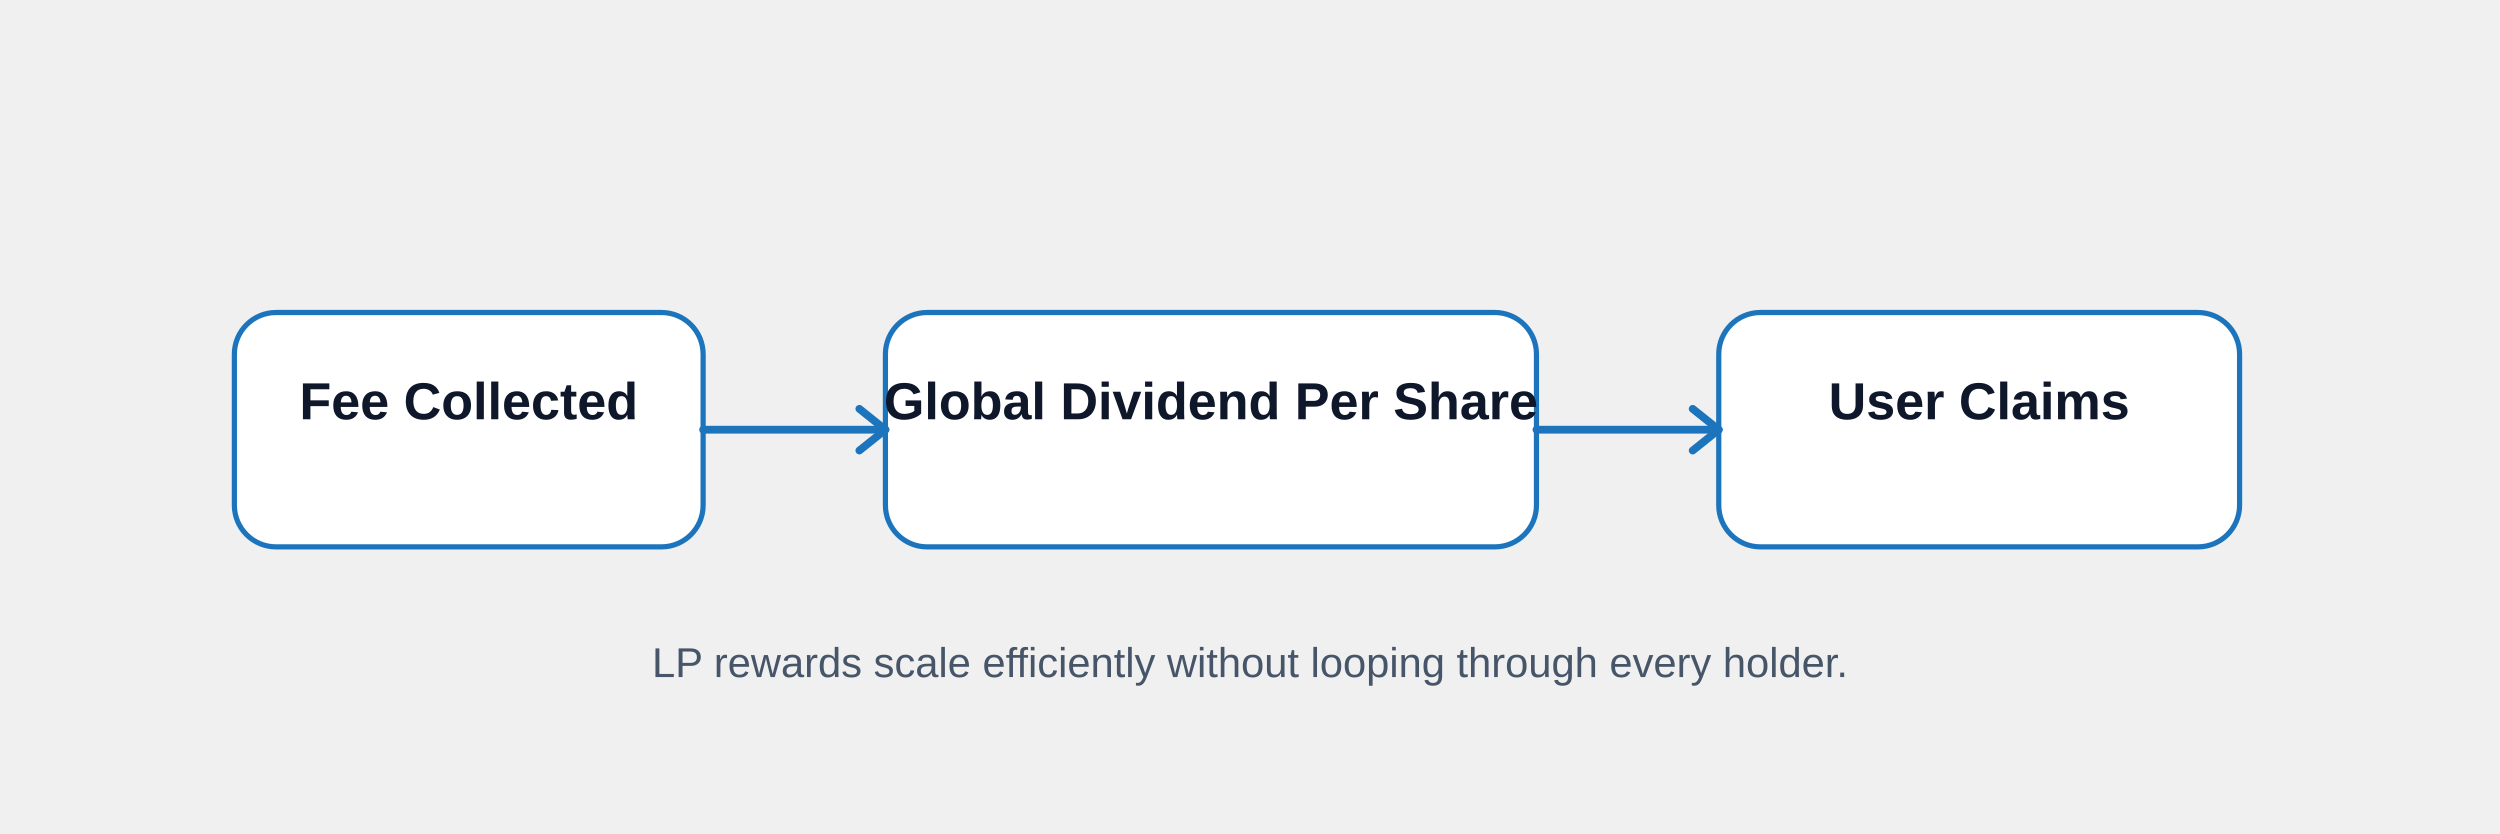
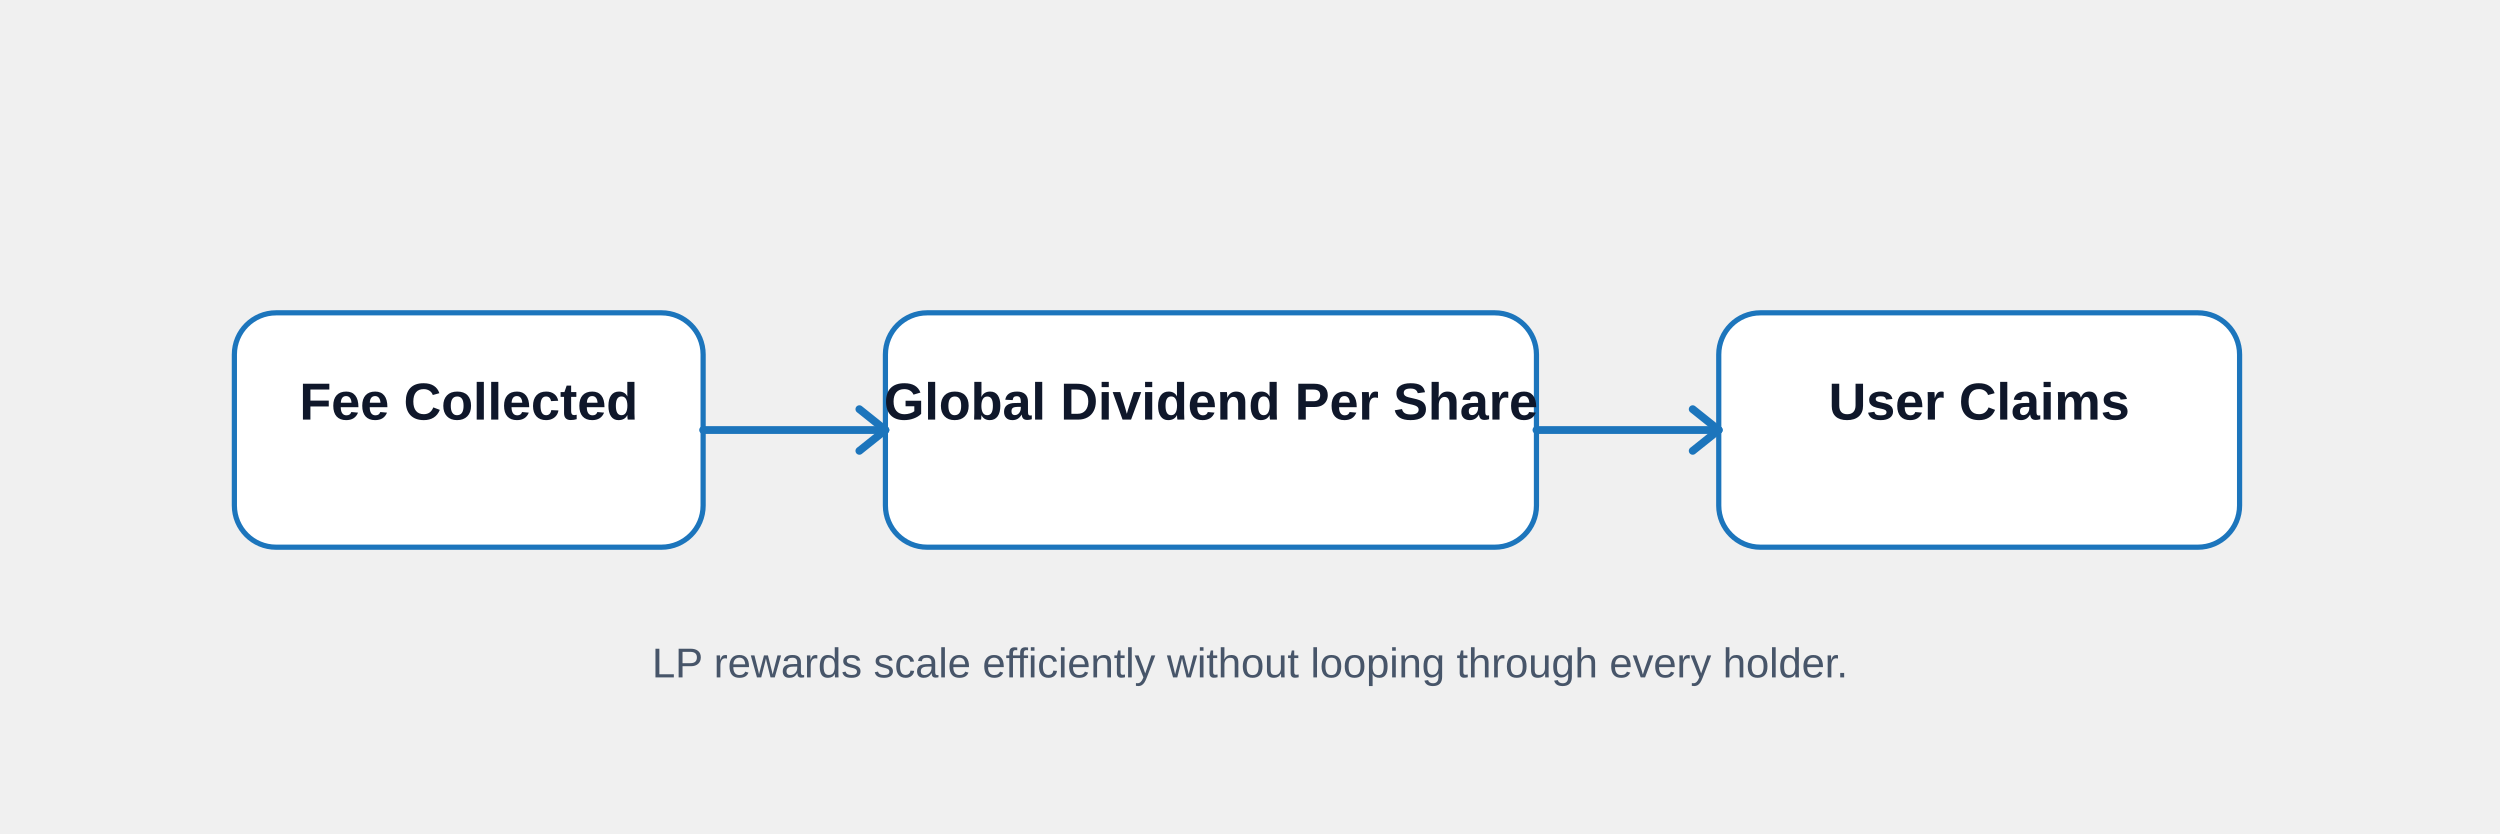
- <svg xmlns="http://www.w3.org/2000/svg" width="960" height="320" viewBox="0 0 960 320" fill="none">
+ <svg xmlns="http://www.w3.org/2000/svg" width="1280" height="427" viewBox="0 0 960 320" fill="none">
  <style>
    .box { fill: white; stroke: #1c75bc; stroke-width: 2; rx: 16; ry: 16; }
    .text { fill: #0f172a; font-family: Arial, Helvetica, sans-serif; font-size: 20px; font-weight: 600; }
    .small { fill: #475569; font-family: Arial, Helvetica, sans-serif; font-size: 16px; }
    .line { stroke: #1c75bc; stroke-width: 3; fill: none; stroke-linecap: round; stroke-linejoin: round; }
    .muted { fill: #f8fafc; stroke: #1c75bc; stroke-width: 2; rx: 14; ry: 14; }
  </style>
  <rect class="box" x="90" y="120" width="180" height="90" rx="16" ry="16" />
  <text class="text" x="180.0" y="161.0" text-anchor="middle">Fee Collected</text>
  <rect class="box" x="340" y="120" width="250" height="90" rx="16" ry="16" />
  <text class="text" x="465.0" y="161.0" text-anchor="middle">Global Dividend Per Share</text>
  <rect class="box" x="660" y="120" width="200" height="90" rx="16" ry="16" />
  <text class="text" x="760.0" y="161.0" text-anchor="middle">User Claims</text>
  <path class="line" d="M270 165 L340 165" />
  <path class="line" d="M330 157 L340 165 L330 173" />
  <path class="line" d="M590 165 L660 165" />
  <path class="line" d="M650 157 L660 165 L650 173" />
  <text class="small" x="480" y="260" text-anchor="middle">LP rewards scale efficiently without looping through every holder.</text>
</svg>
